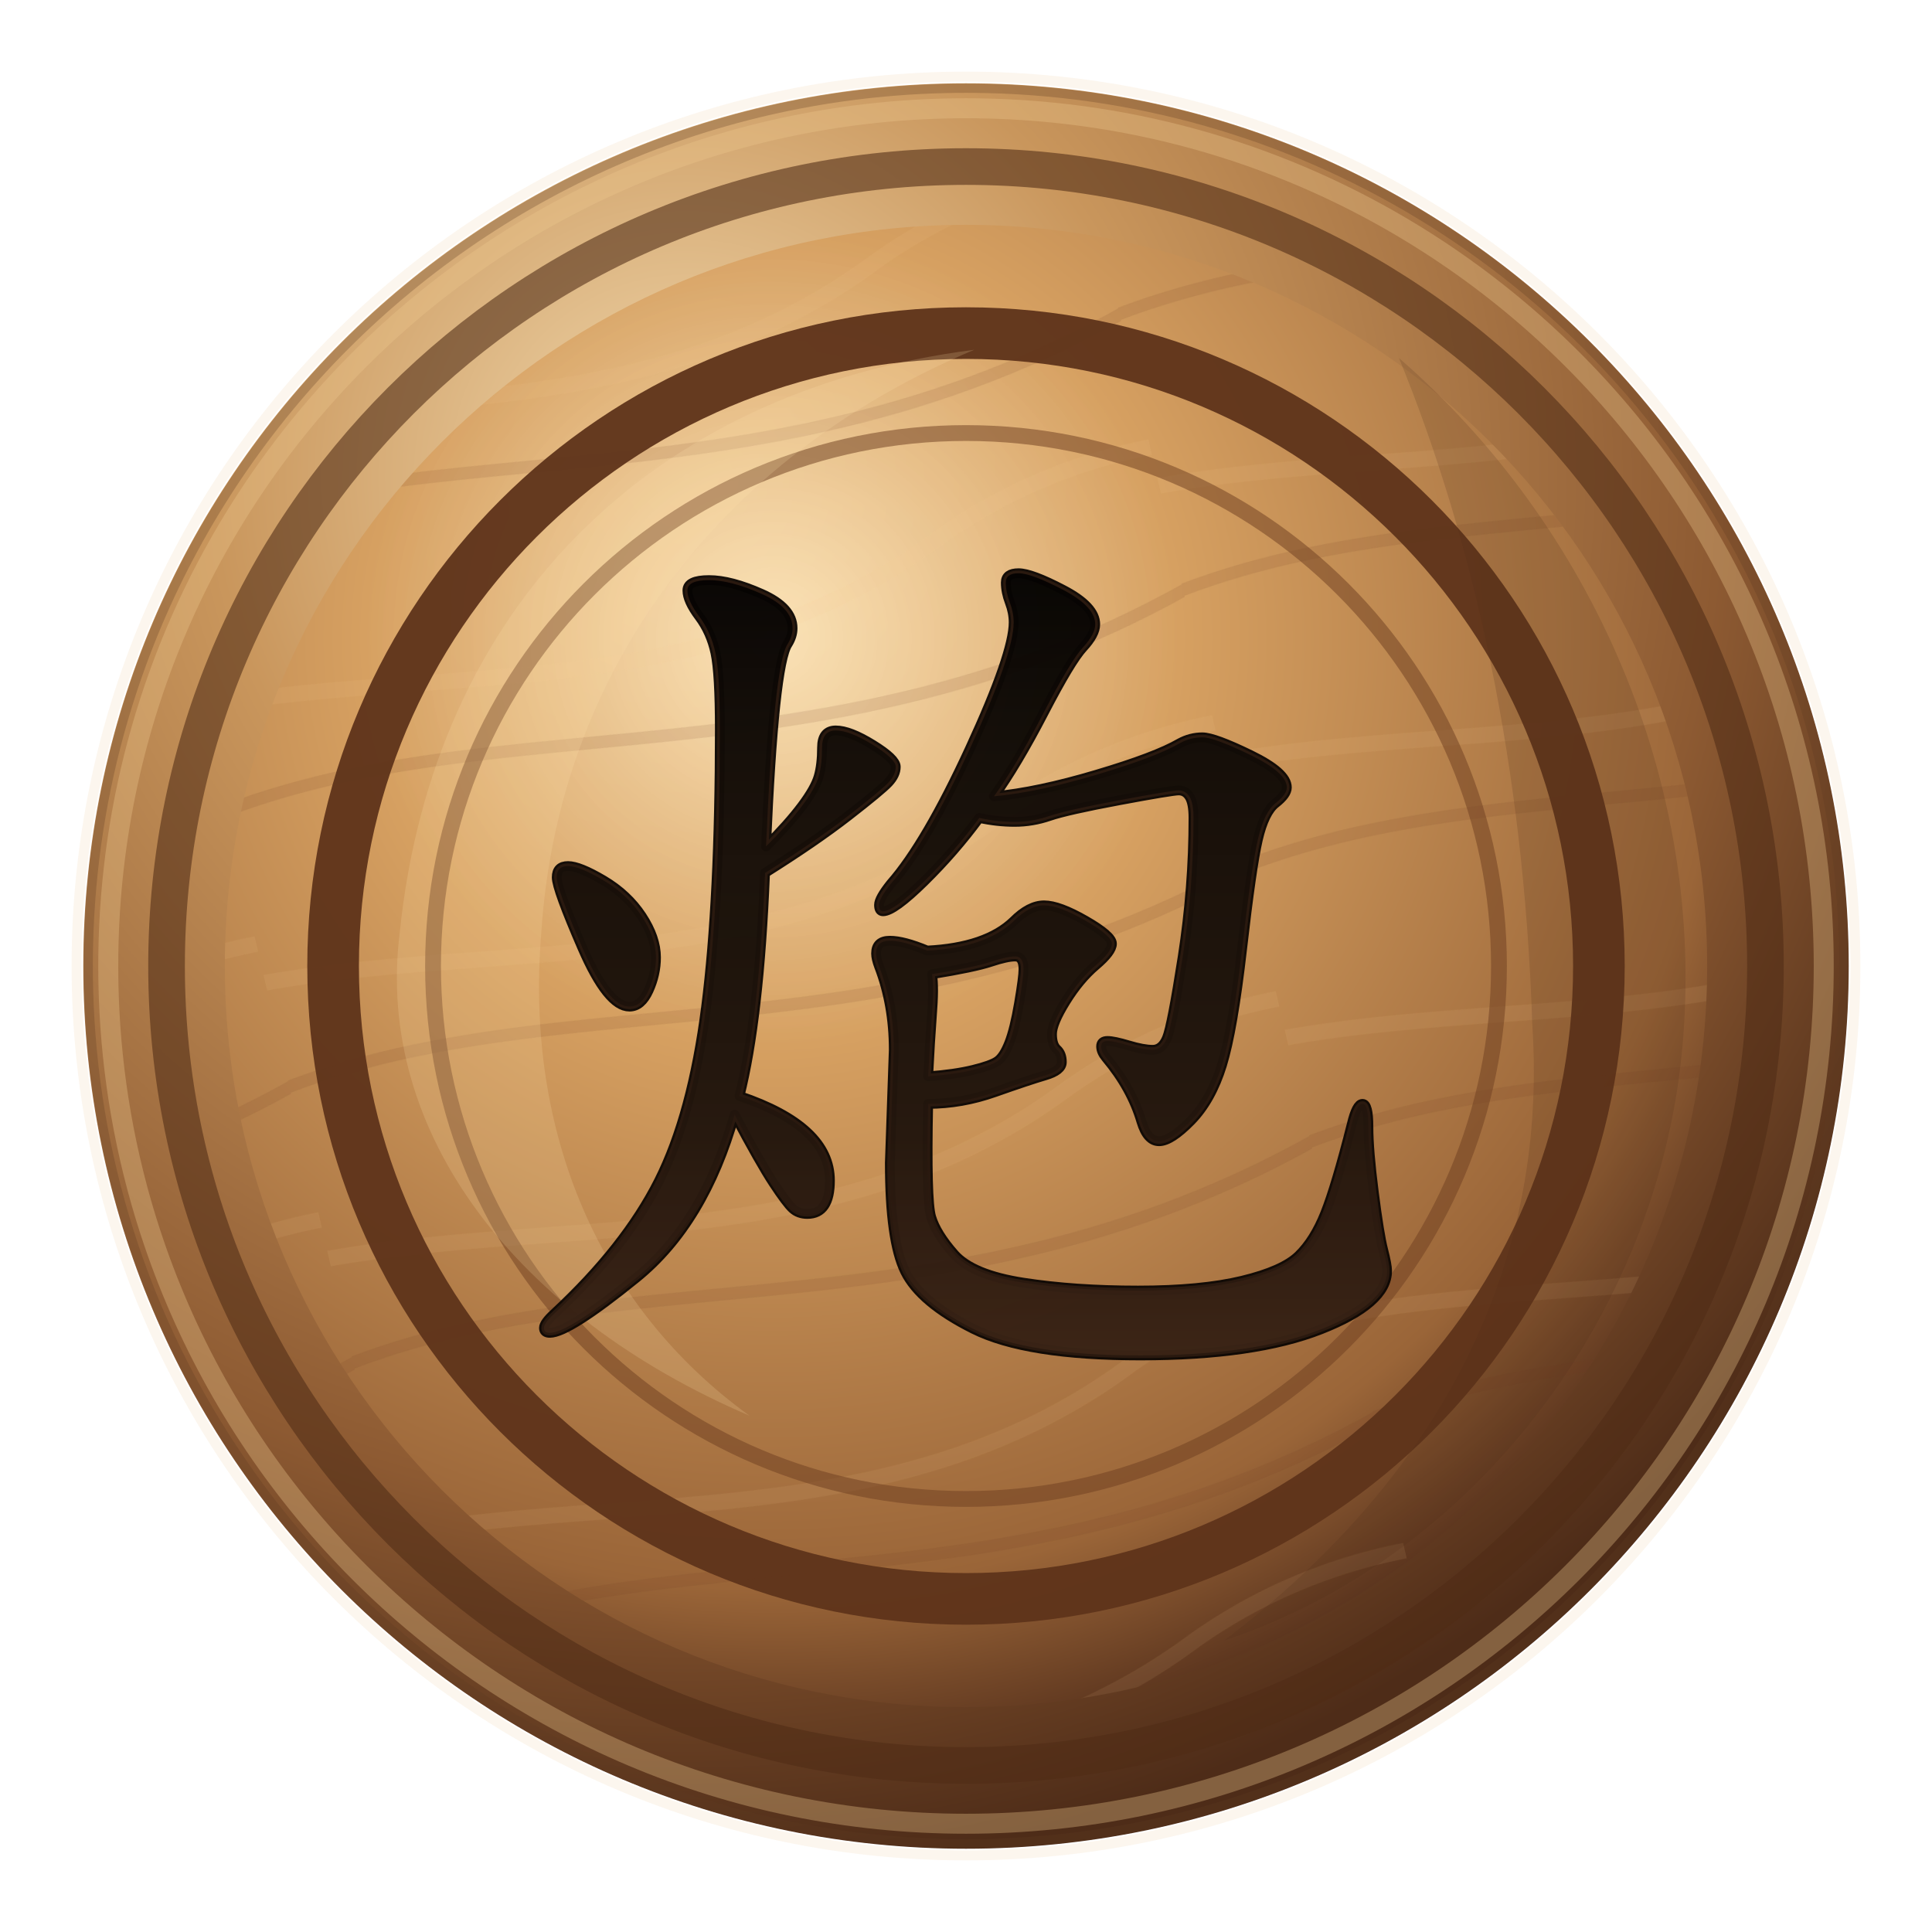
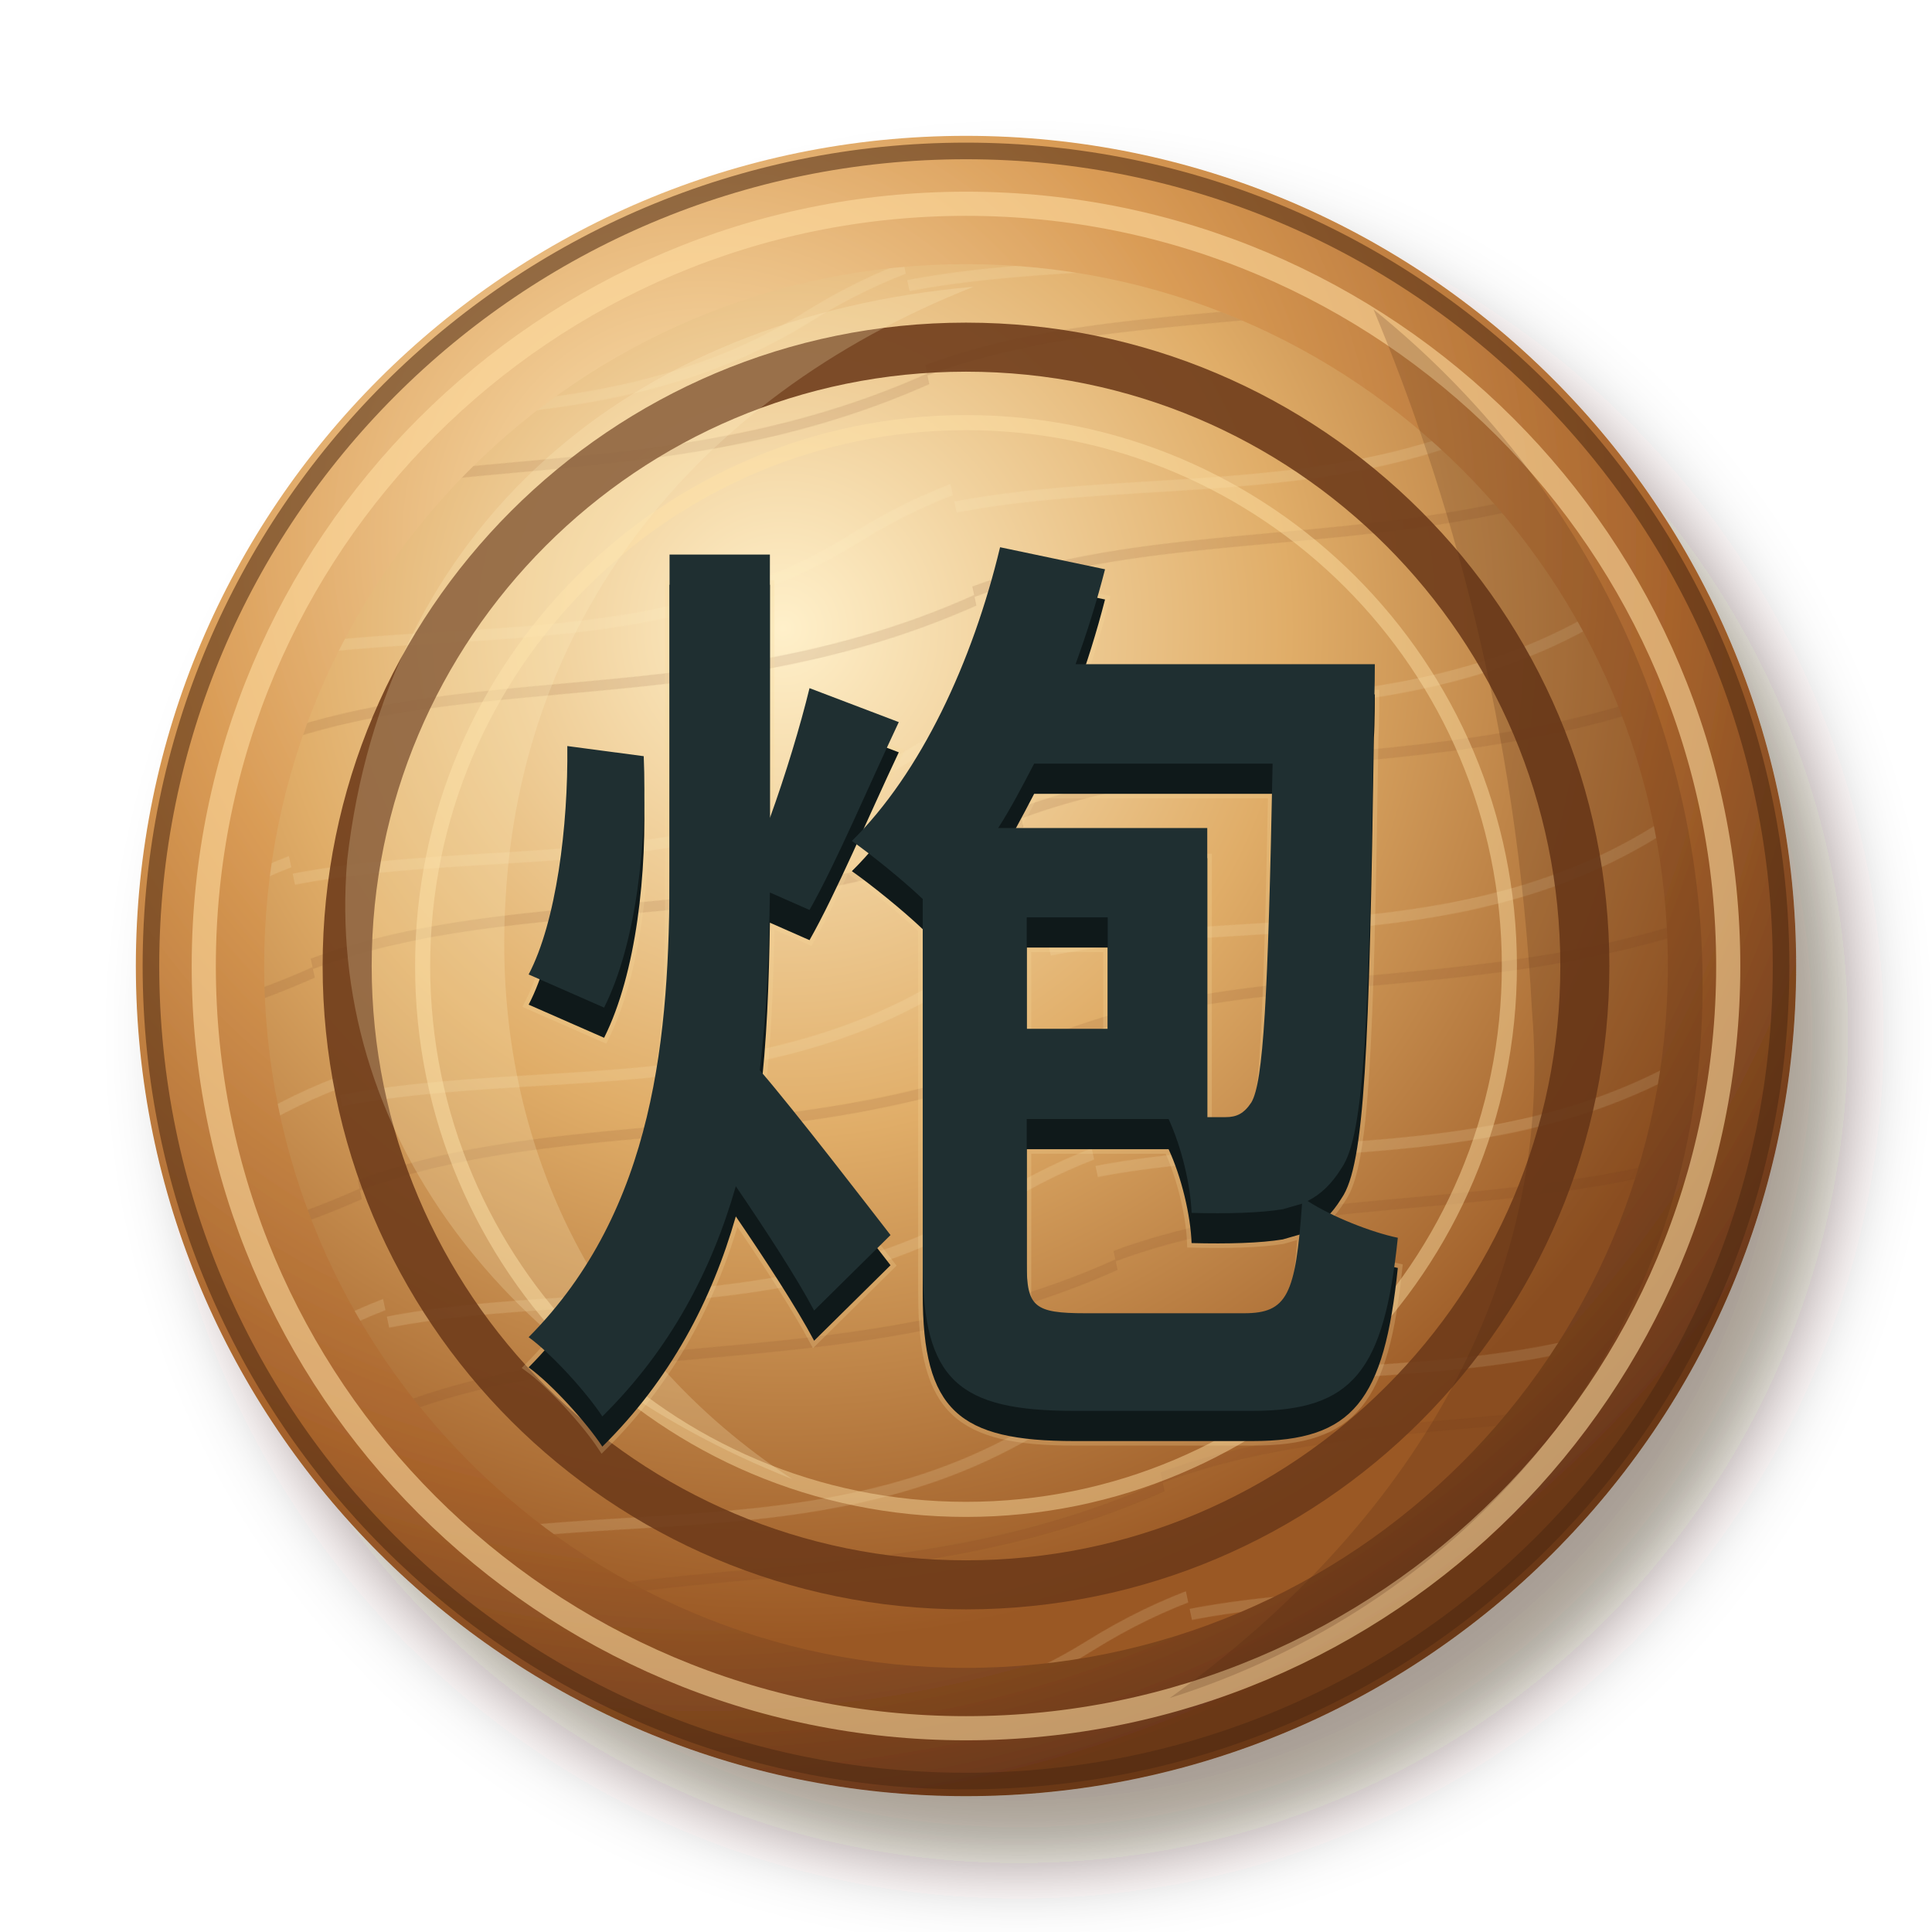
- <svg xmlns="http://www.w3.org/2000/svg" shape-rendering="geometricPrecision" viewBox="-6 -6 232 232" role="img" aria-labelledby="title desc">
+ <svg xmlns="http://www.w3.org/2000/svg" shape-rendering="geometricPrecision" text-rendering="geometricPrecision" viewBox="-18 -18 256 256" role="img" aria-labelledby="title desc">
  <defs>
-     <radialGradient id="black-pao-body" cx="34%" cy="22%" r="80%">
-       <stop offset="0" stop-color="#f2d9ad" />
-       <stop offset="0.34" stop-color="#c9965c" />
-       <stop offset="0.74" stop-color="#8d5a32" />
-       <stop offset="1" stop-color="#4e2c18" />
+     <filter id="black-pao-shadow" x="-20%" y="-20%" width="145%" height="145%" color-interpolation-filters="sRGB">
+       <feDropShadow dx="7" dy="9" stdDeviation="5" flood-color="#2a1608" flood-opacity="0.42" />
+     </filter>
+     <radialGradient id="black-pao-body" cx="34%" cy="24%" r="78%">
+       <stop offset="0" stop-color="#ffe8b9" />
+       <stop offset="0.42" stop-color="#d99b55" />
+       <stop offset="0.76" stop-color="#a7632c" />
+       <stop offset="1" stop-color="#6b3819" />
    </radialGradient>
-     <radialGradient id="black-pao-face" cx="37%" cy="28%" r="76%">
-       <stop offset="0" stop-color="#ffe8bd" stop-opacity="0.86" />
-       <stop offset="0.36" stop-color="#d6a061" />
-       <stop offset="0.84" stop-color="#9a6538" />
-       <stop offset="1" stop-color="#59331d" />
+     <radialGradient id="black-pao-face" cx="37%" cy="26%" r="72%">
+       <stop offset="0" stop-color="#fff0ca" />
+       <stop offset="0.5" stop-color="#e0ad68" />
+       <stop offset="1" stop-color="#9a5824" />
    </radialGradient>
-     <linearGradient id="black-pao-glyph-floor" x1="0" y1="0" x2="0" y2="1">
-       <stop offset="0" stop-color="#050302" />
-       <stop offset="0.24" stop-color="#120c07" />
-       <stop offset="0.72" stop-color="#24160d" />
-       <stop offset="1" stop-color="#3a2415" />
+     <linearGradient id="black-pao-rim-light" x1="0" y1="0" x2="0" y2="1">
+       <stop offset="0" stop-color="#ffe6ae" stop-opacity="0.92" />
+       <stop offset="0.55" stop-color="#c9853e" stop-opacity="0.35" />
+       <stop offset="1" stop-color="#5d2f14" stop-opacity="0.78" />
    </linearGradient>
-     <pattern id="black-pao-grain" width="118" height="34" patternUnits="userSpaceOnUse" patternTransform="rotate(-13)">
-       <path d="M -28 16 C 10 4, 50 31, 91 13 C 113 4, 137 8, 156 21" fill="none" stroke="#f3c88e" stroke-width="1.9" stroke-opacity="0.12" />
-       <path d="M -14 29 C 28 15, 68 43, 124 24" fill="none" stroke="#6e3e20" stroke-width="1.5" stroke-opacity="0.16" />
+     <pattern id="black-pao-grain" width="96" height="30" patternUnits="userSpaceOnUse" patternTransform="rotate(-12)">
+       <path d="M -20 13 C 12 4, 46 25, 82 12 C 104 4, 124 7, 142 18" fill="none" stroke="#fff2c7" stroke-width="1.5" stroke-opacity="0.18" />
+       <path d="M -12 25 C 24 13, 59 35, 105 21" fill="none" stroke="#6c3718" stroke-width="1.4" stroke-opacity="0.13" />
    </pattern>
  </defs>
-   <circle cx="110" cy="110" r="106" fill="url(#black-pao-body)" />
-   <circle cx="110" cy="110" r="103" fill="none" stroke="#efc98f" stroke-width="2.4" stroke-opacity="0.34" />
-   <circle cx="110" cy="110" r="96" fill="none" stroke="#4f2b16" stroke-width="4.4" stroke-opacity="0.58" />
-   <circle cx="110" cy="110" r="89" fill="url(#black-pao-face)" />
-   <circle cx="110" cy="110" r="89" fill="url(#black-pao-grain)" opacity="0.8" />
-   <circle cx="110" cy="110" r="76" fill="none" stroke="#5f341b" stroke-width="6.2" stroke-opacity="0.95" />
-   <circle cx="110" cy="110" r="64" fill="none" stroke="#704021" stroke-width="1.9" stroke-opacity="0.52" />
-   <path d="M 42 106 C 46 67, 72 41, 111 36 C 80 49, 61 75, 59 106 C 57 130, 66 151, 84 164 C 56 152, 39 130, 42 106 Z" fill="#ffe2ae" opacity="0.18" />
-   <path d="M 162 37 C 185 57, 199 88, 196 120 C 193 152, 171 181, 141 191 C 166 172, 180 147, 178 117 C 177 86, 171 59, 162 37 Z" fill="#4c2a16" opacity="0.18" />
-   <g fill="none" stroke="#0b0603" stroke-width="10" stroke-linejoin="round" stroke-linecap="round" opacity="0.96">
-     <path d="M 548 -471 Q 592 -475 652.5 -493 Q 713 -511 737 -525 Q 748 -531 760 -531 Q 772 -531 809 -513 Q 846 -495 846 -480 Q 846 -473 834.5 -464 Q 823 -455 816.5 -427 Q 810 -399 800.5 -316 Q 791 -233 780 -197.5 Q 769 -162 748.5 -141 Q 728 -120 716 -120 Q 704 -120 698 -140 Q 688 -174 662 -205 Q 657 -211 657 -216.5 Q 657 -222 663.5 -222 Q 670 -222 685 -217.5 Q 700 -213 709.5 -213 Q 719 -213 724 -225 Q 729 -237 740 -307.5 Q 751 -378 751 -449 Q 751 -464 747 -470.5 Q 743 -477 736 -477 Q 729 -477 675.5 -467 Q 622 -457 604.5 -451 Q 587 -445 569 -445 Q 551 -445 533 -449 Q 508 -415 477 -384.5 Q 446 -354 435 -354 Q 431 -354 431 -360.5 Q 431 -367 443 -382 Q 479 -423 523.5 -519.5 Q 568 -616 568 -648 Q 568 -658 564 -668.5 Q 560 -679 560 -688.5 Q 560 -698 573 -698 Q 586 -698 618.5 -681 Q 651 -664 651 -646 Q 651 -636 638.5 -622.5 Q 626 -609 598.5 -556 Q 571 -503 548 -471 Z M 316 -420 Q 339 -443 352.5 -461 Q 366 -479 369.5 -491 Q 373 -503 373 -520.5 Q 373 -538 387 -538 Q 401 -538 424.5 -523.5 Q 448 -509 448 -501 Q 448 -493 440.5 -485 Q 433 -477 399.5 -451 Q 366 -425 315 -393 Q 309 -245 289 -166 Q 381 -135 381 -80 Q 381 -46 358 -46 Q 349 -46 343 -51.5 Q 337 -57 323.5 -77.5 Q 310 -98 284 -147 Q 253 -37 184 19 Q 115 75 96 75 Q 90 75 90 70 Q 90 65 101 55 Q 173 -12 207 -79.5 Q 241 -147 255 -256.5 Q 269 -366 269 -539 Q 269 -596 264.5 -617 Q 260 -638 248 -654 Q 236 -670 236 -680.5 Q 236 -691 258 -691 Q 280 -691 311.5 -677 Q 343 -663 343 -642 Q 343 -634 338 -626 Q 324 -605 316 -420 Z M 204 -307 Q 204 -290 196.5 -273.5 Q 189 -257 177 -257 Q 155 -257 129 -317 Q 103 -377 103 -388.5 Q 103 -400 114.5 -400 Q 126 -400 150.5 -385.5 Q 175 -371 189.5 -349 Q 204 -327 204 -307 Z M 481 -158 Q 479 -60 484 -43 Q 489 -26 507.5 -5 Q 526 16 578 24 Q 630 32 694.5 32 Q 759 32 800.5 22 Q 842 12 858 -3.5 Q 874 -19 885 -46.5 Q 896 -74 912 -137 Q 917 -158 923 -158 Q 929 -158 929 -134.5 Q 929 -111 934.5 -68 Q 940 -25 944 -9.5 Q 948 6 948 12 Q 948 45 880.5 71.5 Q 813 98 697 98 Q 581 98 527 71 Q 473 44 457.5 12.5 Q 442 -19 442 -98 L 446 -213 Q 446 -259 431 -298 Q 428 -306 428 -311 Q 428 -324 442 -324 Q 456 -324 480 -314 Q 540 -317 568 -344 Q 584 -360 599 -360 Q 614 -360 641 -344.5 Q 668 -329 668 -321 Q 668 -313 651.5 -299 Q 635 -285 621 -262.5 Q 607 -240 607 -229 Q 607 -218 612 -213.5 Q 617 -209 617 -200.5 Q 617 -192 600 -187 Q 583 -182 549 -170 Q 515 -158 481 -158 Z M 481 -186 Q 508 -188 526.5 -192.5 Q 545 -197 551.5 -201.5 Q 558 -206 563.5 -220 Q 569 -234 573.5 -260.5 Q 578 -287 578 -295 Q 578 -308 569.5 -308 Q 561 -308 544.5 -302.5 Q 528 -297 485 -290 Q 486 -283 486 -273 Q 486 -263 484.5 -244 Q 483 -225 481 -186 Z" transform="translate(48.70 145.20) scale(0.118)" />
-   </g>
-   <g fill="none" stroke="#2b1a0f" stroke-width="5.2" stroke-linejoin="round" stroke-linecap="round" opacity="0.98">
-     <path d="M 548 -471 Q 592 -475 652.5 -493 Q 713 -511 737 -525 Q 748 -531 760 -531 Q 772 -531 809 -513 Q 846 -495 846 -480 Q 846 -473 834.5 -464 Q 823 -455 816.5 -427 Q 810 -399 800.5 -316 Q 791 -233 780 -197.5 Q 769 -162 748.5 -141 Q 728 -120 716 -120 Q 704 -120 698 -140 Q 688 -174 662 -205 Q 657 -211 657 -216.5 Q 657 -222 663.5 -222 Q 670 -222 685 -217.5 Q 700 -213 709.5 -213 Q 719 -213 724 -225 Q 729 -237 740 -307.5 Q 751 -378 751 -449 Q 751 -464 747 -470.5 Q 743 -477 736 -477 Q 729 -477 675.5 -467 Q 622 -457 604.5 -451 Q 587 -445 569 -445 Q 551 -445 533 -449 Q 508 -415 477 -384.5 Q 446 -354 435 -354 Q 431 -354 431 -360.5 Q 431 -367 443 -382 Q 479 -423 523.5 -519.5 Q 568 -616 568 -648 Q 568 -658 564 -668.5 Q 560 -679 560 -688.5 Q 560 -698 573 -698 Q 586 -698 618.5 -681 Q 651 -664 651 -646 Q 651 -636 638.5 -622.5 Q 626 -609 598.5 -556 Q 571 -503 548 -471 Z M 316 -420 Q 339 -443 352.5 -461 Q 366 -479 369.5 -491 Q 373 -503 373 -520.5 Q 373 -538 387 -538 Q 401 -538 424.5 -523.5 Q 448 -509 448 -501 Q 448 -493 440.5 -485 Q 433 -477 399.5 -451 Q 366 -425 315 -393 Q 309 -245 289 -166 Q 381 -135 381 -80 Q 381 -46 358 -46 Q 349 -46 343 -51.5 Q 337 -57 323.5 -77.5 Q 310 -98 284 -147 Q 253 -37 184 19 Q 115 75 96 75 Q 90 75 90 70 Q 90 65 101 55 Q 173 -12 207 -79.5 Q 241 -147 255 -256.5 Q 269 -366 269 -539 Q 269 -596 264.5 -617 Q 260 -638 248 -654 Q 236 -670 236 -680.5 Q 236 -691 258 -691 Q 280 -691 311.5 -677 Q 343 -663 343 -642 Q 343 -634 338 -626 Q 324 -605 316 -420 Z M 204 -307 Q 204 -290 196.5 -273.5 Q 189 -257 177 -257 Q 155 -257 129 -317 Q 103 -377 103 -388.5 Q 103 -400 114.5 -400 Q 126 -400 150.5 -385.5 Q 175 -371 189.5 -349 Q 204 -327 204 -307 Z M 481 -158 Q 479 -60 484 -43 Q 489 -26 507.5 -5 Q 526 16 578 24 Q 630 32 694.5 32 Q 759 32 800.5 22 Q 842 12 858 -3.5 Q 874 -19 885 -46.5 Q 896 -74 912 -137 Q 917 -158 923 -158 Q 929 -158 929 -134.5 Q 929 -111 934.5 -68 Q 940 -25 944 -9.5 Q 948 6 948 12 Q 948 45 880.5 71.5 Q 813 98 697 98 Q 581 98 527 71 Q 473 44 457.5 12.5 Q 442 -19 442 -98 L 446 -213 Q 446 -259 431 -298 Q 428 -306 428 -311 Q 428 -324 442 -324 Q 456 -324 480 -314 Q 540 -317 568 -344 Q 584 -360 599 -360 Q 614 -360 641 -344.5 Q 668 -329 668 -321 Q 668 -313 651.5 -299 Q 635 -285 621 -262.5 Q 607 -240 607 -229 Q 607 -218 612 -213.5 Q 617 -209 617 -200.5 Q 617 -192 600 -187 Q 583 -182 549 -170 Q 515 -158 481 -158 Z M 481 -186 Q 508 -188 526.5 -192.5 Q 545 -197 551.5 -201.5 Q 558 -206 563.5 -220 Q 569 -234 573.5 -260.5 Q 578 -287 578 -295 Q 578 -308 569.5 -308 Q 561 -308 544.5 -302.5 Q 528 -297 485 -290 Q 486 -283 486 -273 Q 486 -263 484.5 -244 Q 483 -225 481 -186 Z" transform="translate(48.70 145.20) scale(0.118)" />
-   </g>
-   <g fill="url(#black-pao-glyph-floor)" opacity="0.98">
-     <path d="M 548 -471 Q 592 -475 652.5 -493 Q 713 -511 737 -525 Q 748 -531 760 -531 Q 772 -531 809 -513 Q 846 -495 846 -480 Q 846 -473 834.5 -464 Q 823 -455 816.5 -427 Q 810 -399 800.5 -316 Q 791 -233 780 -197.5 Q 769 -162 748.5 -141 Q 728 -120 716 -120 Q 704 -120 698 -140 Q 688 -174 662 -205 Q 657 -211 657 -216.5 Q 657 -222 663.5 -222 Q 670 -222 685 -217.5 Q 700 -213 709.5 -213 Q 719 -213 724 -225 Q 729 -237 740 -307.5 Q 751 -378 751 -449 Q 751 -464 747 -470.5 Q 743 -477 736 -477 Q 729 -477 675.5 -467 Q 622 -457 604.5 -451 Q 587 -445 569 -445 Q 551 -445 533 -449 Q 508 -415 477 -384.5 Q 446 -354 435 -354 Q 431 -354 431 -360.5 Q 431 -367 443 -382 Q 479 -423 523.5 -519.5 Q 568 -616 568 -648 Q 568 -658 564 -668.5 Q 560 -679 560 -688.5 Q 560 -698 573 -698 Q 586 -698 618.5 -681 Q 651 -664 651 -646 Q 651 -636 638.5 -622.5 Q 626 -609 598.5 -556 Q 571 -503 548 -471 Z M 316 -420 Q 339 -443 352.5 -461 Q 366 -479 369.5 -491 Q 373 -503 373 -520.5 Q 373 -538 387 -538 Q 401 -538 424.5 -523.5 Q 448 -509 448 -501 Q 448 -493 440.5 -485 Q 433 -477 399.5 -451 Q 366 -425 315 -393 Q 309 -245 289 -166 Q 381 -135 381 -80 Q 381 -46 358 -46 Q 349 -46 343 -51.5 Q 337 -57 323.5 -77.5 Q 310 -98 284 -147 Q 253 -37 184 19 Q 115 75 96 75 Q 90 75 90 70 Q 90 65 101 55 Q 173 -12 207 -79.5 Q 241 -147 255 -256.5 Q 269 -366 269 -539 Q 269 -596 264.5 -617 Q 260 -638 248 -654 Q 236 -670 236 -680.5 Q 236 -691 258 -691 Q 280 -691 311.5 -677 Q 343 -663 343 -642 Q 343 -634 338 -626 Q 324 -605 316 -420 Z M 204 -307 Q 204 -290 196.5 -273.5 Q 189 -257 177 -257 Q 155 -257 129 -317 Q 103 -377 103 -388.5 Q 103 -400 114.5 -400 Q 126 -400 150.5 -385.5 Q 175 -371 189.5 -349 Q 204 -327 204 -307 Z M 481 -158 Q 479 -60 484 -43 Q 489 -26 507.5 -5 Q 526 16 578 24 Q 630 32 694.5 32 Q 759 32 800.5 22 Q 842 12 858 -3.5 Q 874 -19 885 -46.5 Q 896 -74 912 -137 Q 917 -158 923 -158 Q 929 -158 929 -134.5 Q 929 -111 934.5 -68 Q 940 -25 944 -9.5 Q 948 6 948 12 Q 948 45 880.5 71.5 Q 813 98 697 98 Q 581 98 527 71 Q 473 44 457.5 12.5 Q 442 -19 442 -98 L 446 -213 Q 446 -259 431 -298 Q 428 -306 428 -311 Q 428 -324 442 -324 Q 456 -324 480 -314 Q 540 -317 568 -344 Q 584 -360 599 -360 Q 614 -360 641 -344.5 Q 668 -329 668 -321 Q 668 -313 651.5 -299 Q 635 -285 621 -262.5 Q 607 -240 607 -229 Q 607 -218 612 -213.5 Q 617 -209 617 -200.5 Q 617 -192 600 -187 Q 583 -182 549 -170 Q 515 -158 481 -158 Z M 481 -186 Q 508 -188 526.5 -192.5 Q 545 -197 551.5 -201.5 Q 558 -206 563.5 -220 Q 569 -234 573.5 -260.5 Q 578 -287 578 -295 Q 578 -308 569.5 -308 Q 561 -308 544.5 -302.5 Q 528 -297 485 -290 Q 486 -283 486 -273 Q 486 -263 484.5 -244 Q 483 -225 481 -186 Z" transform="translate(48.70 145.20) scale(0.118)" />
-   </g>
-   <circle cx="110" cy="110" r="106.8" fill="none" stroke="#f0d2a4" stroke-width="1.2" stroke-opacity="0.18" />
-   <circle cx="110" cy="110" r="105.4" fill="none" stroke="#5f3b22" stroke-width="1.1" stroke-opacity="0.28" />
+   <circle cx="110" cy="110" r="110" fill="url(#black-pao-body)" filter="url(#black-pao-shadow)" />
+   <circle cx="110" cy="110" r="108" fill="none" stroke="#4d2811" stroke-width="2.2" stroke-opacity="0.55" />
+   <circle cx="110" cy="110" r="101" fill="none" stroke="#ffdda0" stroke-width="3.2" stroke-opacity="0.58" />
+   <circle cx="110" cy="110" r="93" fill="url(#black-pao-face)" />
+   <circle cx="110" cy="110" r="93" fill="url(#black-pao-grain)" opacity="0.9" />
+   <circle cx="110" cy="110" r="82" fill="none" stroke="#6d3a19" stroke-width="6.5" stroke-opacity="0.88" />
+   <circle cx="110" cy="110" r="72" fill="none" stroke="#ffe2a8" stroke-width="2" stroke-opacity="0.45" />
+   <path d="M 28 96 C 33 52, 65 24, 111 20 C 73 35, 51 65, 49 101 C 47 133, 61 161, 87 178 C 49 163, 25 132, 28 96 Z" fill="#fff1c5" opacity="0.22" />
+   <path d="M 164 23 C 195 48, 211 86, 207 124 C 203 163, 175 195, 137 207 C 169 184, 188 152, 185 116 C 183 78, 174 47, 164 23 Z" fill="#4a250f" opacity="0.2" />
+   <text x="110" y="120" text-anchor="middle" dominant-baseline="middle" font-family="STKaiti, KaiTi, DFKai-SB, BiauKai, Songti SC, serif" font-size="122" font-weight="900" fill="#0f191a" stroke="#f8d99b" stroke-width="1.2" stroke-opacity="0.24" paint-order="stroke fill">炮</text>
+   <text x="110" y="116" text-anchor="middle" dominant-baseline="middle" font-family="STKaiti, KaiTi, DFKai-SB, BiauKai, Songti SC, serif" font-size="122" font-weight="900" fill="#1f2f31">炮</text>
</svg>
